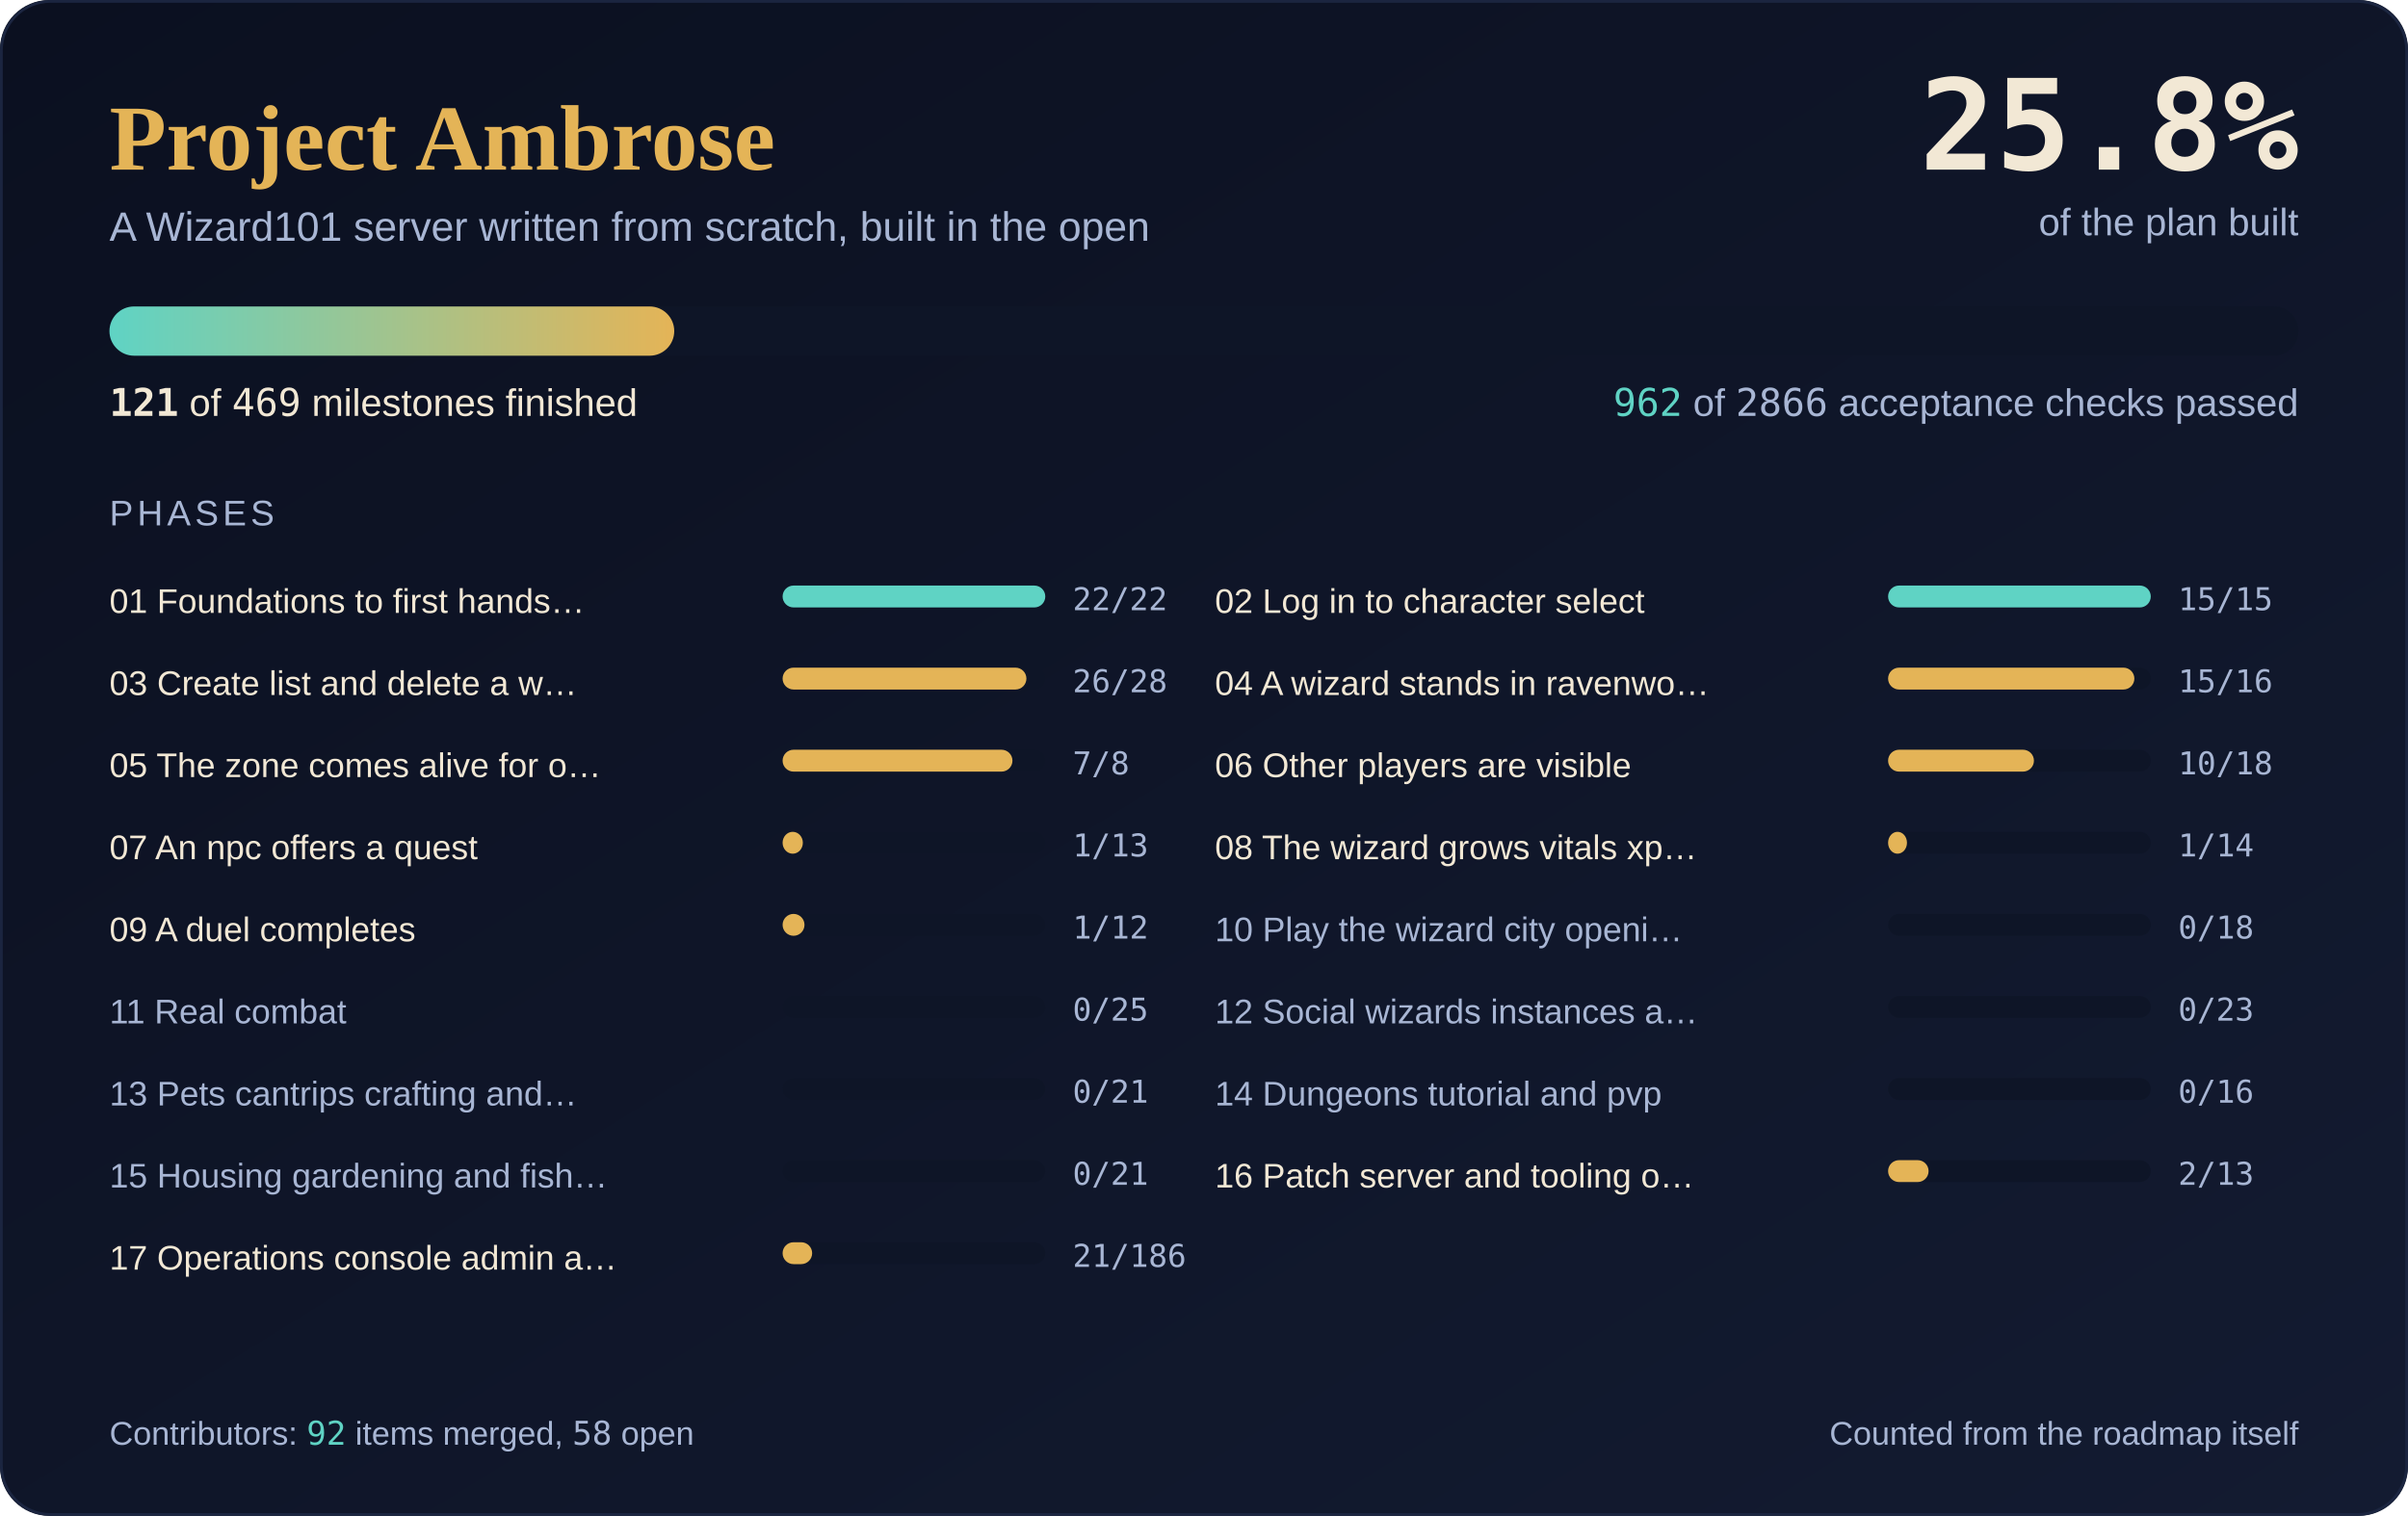
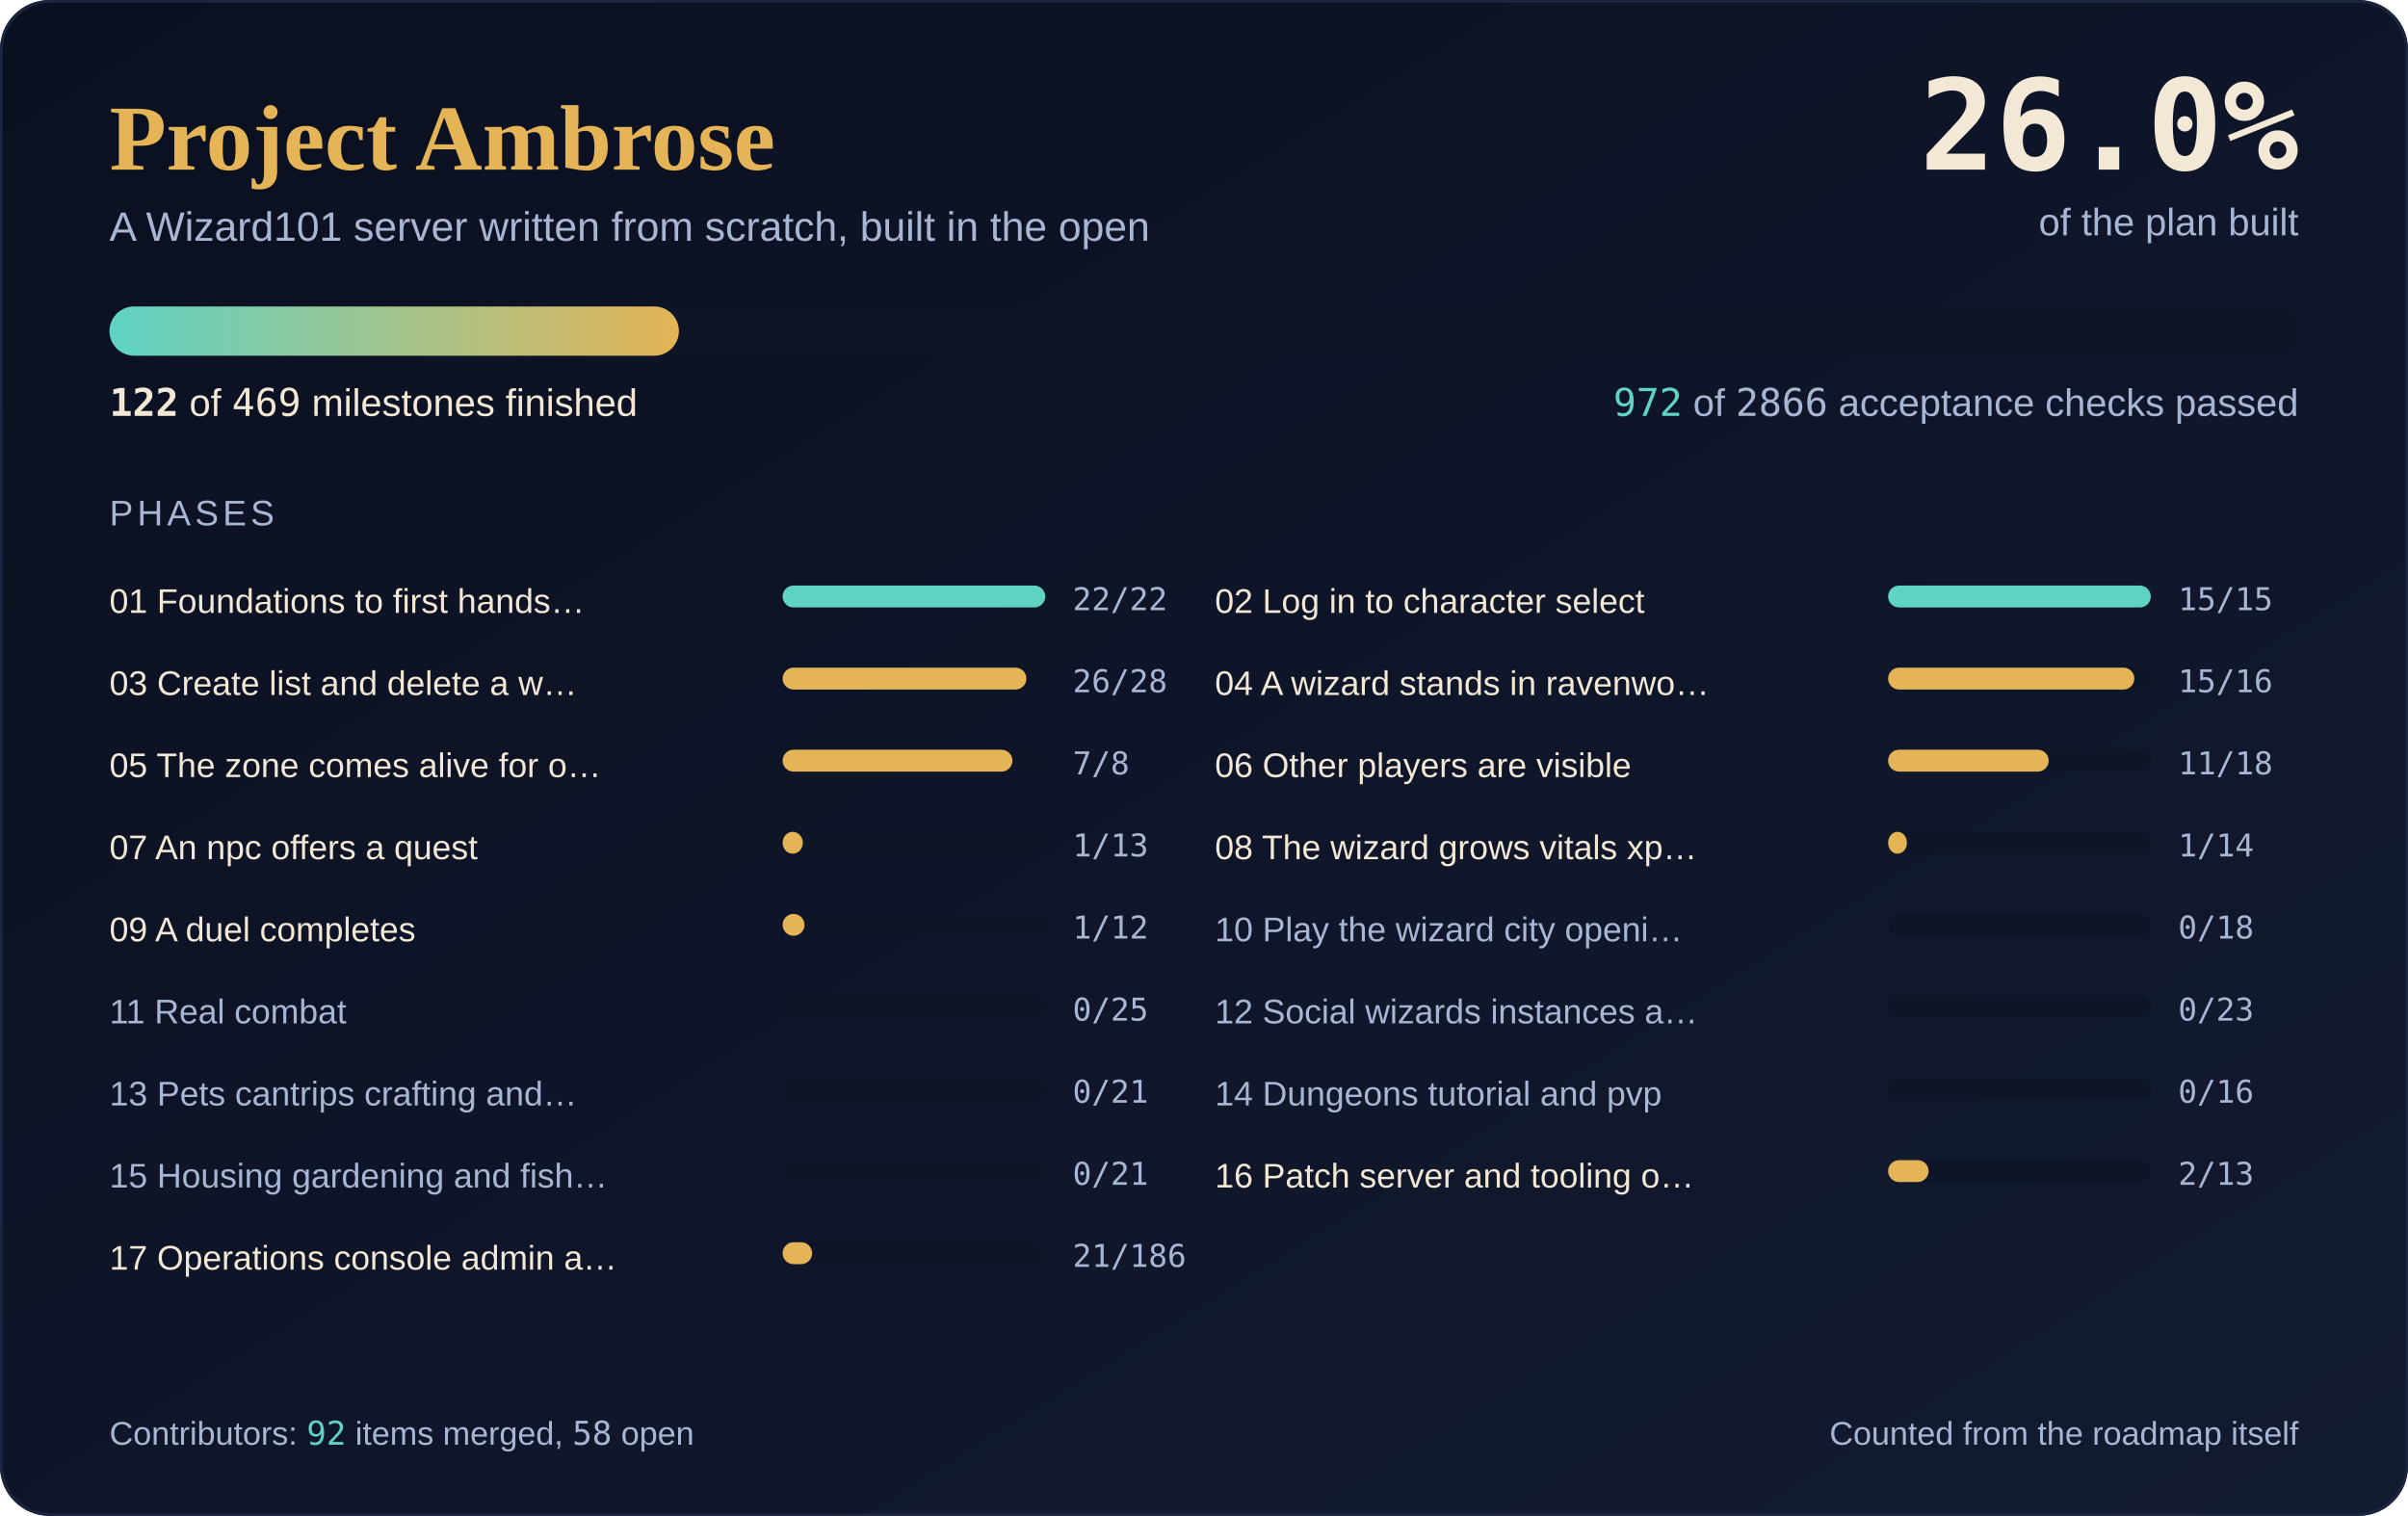
- <svg xmlns="http://www.w3.org/2000/svg" width="880" height="554" viewBox="0 0 880 554" role="img" aria-label="Project Ambrose progress: 121 of 469 milestones complete, 25.8 percent">
+ <svg xmlns="http://www.w3.org/2000/svg" width="880" height="554" viewBox="0 0 880 554" role="img" aria-label="Project Ambrose progress: 122 of 469 milestones complete, 26.0 percent">
  <defs>
    <linearGradient id="sky" x1="0" y1="0" x2="1" y2="1">
      <stop offset="0" stop-color="#0B1020" />
      <stop offset="1" stop-color="#131B31" />
    </linearGradient>
    <linearGradient id="fill" x1="0" y1="0" x2="1" y2="0">
      <stop offset="0" stop-color="#5FD3C4" />
      <stop offset="1" stop-color="#E4B457" />
    </linearGradient>
  </defs>
  <rect width="880" height="554" rx="18" fill="url(#sky)" />
  <rect x="0.5" y="0.5" width="879" height="553" rx="18" fill="none" stroke="#1B2540" />
  <text x="40" y="62" font-family="'Cormorant Garamond', Georgia, 'Times New Roman', serif" font-size="34" font-weight="600" fill="#E4B457">Project Ambrose</text>
  <text x="40" y="88" font-family="Karla, 'Segoe UI', 'Helvetica Neue', Arial, sans-serif" font-size="15" fill="#A8B6D4">A Wizard101 server written from scratch, built in the open</text>
-   <text x="840" y="62" text-anchor="end" font-family="'JetBrains Mono', Consolas, 'DejaVu Sans Mono', monospace" font-size="46" font-weight="700" fill="#F2E8D5">25.8%</text>
+   <text x="840" y="62" text-anchor="end" font-family="'JetBrains Mono', Consolas, 'DejaVu Sans Mono', monospace" font-size="46" font-weight="700" fill="#F2E8D5">26.0%</text>
  <text x="840" y="86" text-anchor="end" font-family="Karla, 'Segoe UI', 'Helvetica Neue', Arial, sans-serif" font-size="14" fill="#A8B6D4">of the plan built</text>
  <rect x="40" y="112" width="800" height="18" rx="9.0" fill="#0E1527" />
-   <rect x="40" y="112" width="206.4" height="18" rx="9.0" fill="url(#fill)" />
+   <rect x="40" y="112" width="208.1" height="18" rx="9.0" fill="url(#fill)" />
  <text x="40" y="152" font-family="Karla, 'Segoe UI', 'Helvetica Neue', Arial, sans-serif" font-size="14" fill="#F2E8D5">
-     <tspan font-family="'JetBrains Mono', Consolas, 'DejaVu Sans Mono', monospace" font-weight="700">121</tspan> of <tspan font-family="'JetBrains Mono', Consolas, 'DejaVu Sans Mono', monospace">469</tspan> milestones finished</text>
+     <tspan font-family="'JetBrains Mono', Consolas, 'DejaVu Sans Mono', monospace" font-weight="700">122</tspan> of <tspan font-family="'JetBrains Mono', Consolas, 'DejaVu Sans Mono', monospace">469</tspan> milestones finished</text>
  <text x="840" y="152" text-anchor="end" font-family="Karla, 'Segoe UI', 'Helvetica Neue', Arial, sans-serif" font-size="14" fill="#A8B6D4">
-     <tspan font-family="'JetBrains Mono', Consolas, 'DejaVu Sans Mono', monospace" fill="#5FD3C4">962</tspan> of <tspan font-family="'JetBrains Mono', Consolas, 'DejaVu Sans Mono', monospace">2866</tspan> acceptance checks passed</text>
+     <tspan font-family="'JetBrains Mono', Consolas, 'DejaVu Sans Mono', monospace" fill="#5FD3C4">972</tspan> of <tspan font-family="'JetBrains Mono', Consolas, 'DejaVu Sans Mono', monospace">2866</tspan> acceptance checks passed</text>
  <text x="40" y="192" font-family="Karla, 'Segoe UI', 'Helvetica Neue', Arial, sans-serif" font-size="13" fill="#A8B6D4" letter-spacing="1.5">PHASES</text>
  <text x="40" y="224" font-family="Karla, 'Segoe UI', 'Helvetica Neue', Arial, sans-serif" font-size="12.5" fill="#F2E8D5">01 Foundations to first hands…</text>
  <rect x="286" y="214" width="96" height="8" rx="4.0" fill="#0E1527" />
  <rect x="286" y="214" width="96.0" height="8" rx="4.0" fill="#5FD3C4" />
  <text x="392" y="223" font-family="'JetBrains Mono', Consolas, 'DejaVu Sans Mono', monospace" font-size="11.5" fill="#A8B6D4">22/22</text>
  <text x="444" y="224" font-family="Karla, 'Segoe UI', 'Helvetica Neue', Arial, sans-serif" font-size="12.5" fill="#F2E8D5">02 Log in to character select</text>
  <rect x="690" y="214" width="96" height="8" rx="4.0" fill="#0E1527" />
  <rect x="690" y="214" width="96.0" height="8" rx="4.0" fill="#5FD3C4" />
  <text x="796" y="223" font-family="'JetBrains Mono', Consolas, 'DejaVu Sans Mono', monospace" font-size="11.5" fill="#A8B6D4">15/15</text>
  <text x="40" y="254" font-family="Karla, 'Segoe UI', 'Helvetica Neue', Arial, sans-serif" font-size="12.5" fill="#F2E8D5">03 Create list and delete a w…</text>
  <rect x="286" y="244" width="96" height="8" rx="4.0" fill="#0E1527" />
  <rect x="286" y="244" width="89.1" height="8" rx="4.0" fill="#E4B457" />
  <text x="392" y="253" font-family="'JetBrains Mono', Consolas, 'DejaVu Sans Mono', monospace" font-size="11.5" fill="#A8B6D4">26/28</text>
  <text x="444" y="254" font-family="Karla, 'Segoe UI', 'Helvetica Neue', Arial, sans-serif" font-size="12.5" fill="#F2E8D5">04 A wizard stands in ravenwo…</text>
  <rect x="690" y="244" width="96" height="8" rx="4.0" fill="#0E1527" />
  <rect x="690" y="244" width="90.0" height="8" rx="4.0" fill="#E4B457" />
  <text x="796" y="253" font-family="'JetBrains Mono', Consolas, 'DejaVu Sans Mono', monospace" font-size="11.5" fill="#A8B6D4">15/16</text>
  <text x="40" y="284" font-family="Karla, 'Segoe UI', 'Helvetica Neue', Arial, sans-serif" font-size="12.5" fill="#F2E8D5">05 The zone comes alive for o…</text>
  <rect x="286" y="274" width="96" height="8" rx="4.0" fill="#0E1527" />
  <rect x="286" y="274" width="84.0" height="8" rx="4.0" fill="#E4B457" />
  <text x="392" y="283" font-family="'JetBrains Mono', Consolas, 'DejaVu Sans Mono', monospace" font-size="11.5" fill="#A8B6D4">7/8</text>
  <text x="444" y="284" font-family="Karla, 'Segoe UI', 'Helvetica Neue', Arial, sans-serif" font-size="12.5" fill="#F2E8D5">06 Other players are visible</text>
  <rect x="690" y="274" width="96" height="8" rx="4.0" fill="#0E1527" />
-   <rect x="690" y="274" width="53.3" height="8" rx="4.0" fill="#E4B457" />
-   <text x="796" y="283" font-family="'JetBrains Mono', Consolas, 'DejaVu Sans Mono', monospace" font-size="11.5" fill="#A8B6D4">10/18</text>
+   <rect x="690" y="274" width="58.7" height="8" rx="4.0" fill="#E4B457" />
+   <text x="796" y="283" font-family="'JetBrains Mono', Consolas, 'DejaVu Sans Mono', monospace" font-size="11.5" fill="#A8B6D4">11/18</text>
  <text x="40" y="314" font-family="Karla, 'Segoe UI', 'Helvetica Neue', Arial, sans-serif" font-size="12.5" fill="#F2E8D5">07 An npc offers a quest</text>
  <rect x="286" y="304" width="96" height="8" rx="4.0" fill="#0E1527" />
  <rect x="286" y="304" width="7.4" height="8" rx="4.0" fill="#E4B457" />
  <text x="392" y="313" font-family="'JetBrains Mono', Consolas, 'DejaVu Sans Mono', monospace" font-size="11.5" fill="#A8B6D4">1/13</text>
  <text x="444" y="314" font-family="Karla, 'Segoe UI', 'Helvetica Neue', Arial, sans-serif" font-size="12.5" fill="#F2E8D5">08 The wizard grows vitals xp…</text>
  <rect x="690" y="304" width="96" height="8" rx="4.0" fill="#0E1527" />
  <rect x="690" y="304" width="6.9" height="8" rx="4.0" fill="#E4B457" />
  <text x="796" y="313" font-family="'JetBrains Mono', Consolas, 'DejaVu Sans Mono', monospace" font-size="11.5" fill="#A8B6D4">1/14</text>
  <text x="40" y="344" font-family="Karla, 'Segoe UI', 'Helvetica Neue', Arial, sans-serif" font-size="12.5" fill="#F2E8D5">09 A duel completes</text>
  <rect x="286" y="334" width="96" height="8" rx="4.0" fill="#0E1527" />
  <rect x="286" y="334" width="8.0" height="8" rx="4.0" fill="#E4B457" />
  <text x="392" y="343" font-family="'JetBrains Mono', Consolas, 'DejaVu Sans Mono', monospace" font-size="11.5" fill="#A8B6D4">1/12</text>
  <text x="444" y="344" font-family="Karla, 'Segoe UI', 'Helvetica Neue', Arial, sans-serif" font-size="12.5" fill="#A8B6D4">10 Play the wizard city openi…</text>
  <rect x="690" y="334" width="96" height="8" rx="4.0" fill="#0E1527" />
  <text x="796" y="343" font-family="'JetBrains Mono', Consolas, 'DejaVu Sans Mono', monospace" font-size="11.5" fill="#A8B6D4">0/18</text>
  <text x="40" y="374" font-family="Karla, 'Segoe UI', 'Helvetica Neue', Arial, sans-serif" font-size="12.5" fill="#A8B6D4">11 Real combat</text>
  <rect x="286" y="364" width="96" height="8" rx="4.0" fill="#0E1527" />
  <text x="392" y="373" font-family="'JetBrains Mono', Consolas, 'DejaVu Sans Mono', monospace" font-size="11.5" fill="#A8B6D4">0/25</text>
  <text x="444" y="374" font-family="Karla, 'Segoe UI', 'Helvetica Neue', Arial, sans-serif" font-size="12.5" fill="#A8B6D4">12 Social wizards instances a…</text>
  <rect x="690" y="364" width="96" height="8" rx="4.0" fill="#0E1527" />
  <text x="796" y="373" font-family="'JetBrains Mono', Consolas, 'DejaVu Sans Mono', monospace" font-size="11.5" fill="#A8B6D4">0/23</text>
  <text x="40" y="404" font-family="Karla, 'Segoe UI', 'Helvetica Neue', Arial, sans-serif" font-size="12.5" fill="#A8B6D4">13 Pets cantrips crafting and…</text>
  <rect x="286" y="394" width="96" height="8" rx="4.0" fill="#0E1527" />
  <text x="392" y="403" font-family="'JetBrains Mono', Consolas, 'DejaVu Sans Mono', monospace" font-size="11.5" fill="#A8B6D4">0/21</text>
  <text x="444" y="404" font-family="Karla, 'Segoe UI', 'Helvetica Neue', Arial, sans-serif" font-size="12.5" fill="#A8B6D4">14 Dungeons tutorial and pvp</text>
  <rect x="690" y="394" width="96" height="8" rx="4.0" fill="#0E1527" />
  <text x="796" y="403" font-family="'JetBrains Mono', Consolas, 'DejaVu Sans Mono', monospace" font-size="11.5" fill="#A8B6D4">0/16</text>
  <text x="40" y="434" font-family="Karla, 'Segoe UI', 'Helvetica Neue', Arial, sans-serif" font-size="12.5" fill="#A8B6D4">15 Housing gardening and fish…</text>
  <rect x="286" y="424" width="96" height="8" rx="4.0" fill="#0E1527" />
  <text x="392" y="433" font-family="'JetBrains Mono', Consolas, 'DejaVu Sans Mono', monospace" font-size="11.5" fill="#A8B6D4">0/21</text>
  <text x="444" y="434" font-family="Karla, 'Segoe UI', 'Helvetica Neue', Arial, sans-serif" font-size="12.5" fill="#F2E8D5">16 Patch server and tooling o…</text>
  <rect x="690" y="424" width="96" height="8" rx="4.0" fill="#0E1527" />
  <rect x="690" y="424" width="14.8" height="8" rx="4.0" fill="#E4B457" />
  <text x="796" y="433" font-family="'JetBrains Mono', Consolas, 'DejaVu Sans Mono', monospace" font-size="11.5" fill="#A8B6D4">2/13</text>
  <text x="40" y="464" font-family="Karla, 'Segoe UI', 'Helvetica Neue', Arial, sans-serif" font-size="12.5" fill="#F2E8D5">17 Operations console admin a…</text>
  <rect x="286" y="454" width="96" height="8" rx="4.0" fill="#0E1527" />
  <rect x="286" y="454" width="10.8" height="8" rx="4.0" fill="#E4B457" />
  <text x="392" y="463" font-family="'JetBrains Mono', Consolas, 'DejaVu Sans Mono', monospace" font-size="11.5" fill="#A8B6D4">21/186</text>
  <text x="40" y="528" font-family="Karla, 'Segoe UI', 'Helvetica Neue', Arial, sans-serif" font-size="12" fill="#A8B6D4">Contributors: <tspan font-family="'JetBrains Mono', Consolas, 'DejaVu Sans Mono', monospace" fill="#5FD3C4">92</tspan> items merged, <tspan font-family="'JetBrains Mono', Consolas, 'DejaVu Sans Mono', monospace">58</tspan> open</text>
  <text x="840" y="528" text-anchor="end" font-family="Karla, 'Segoe UI', 'Helvetica Neue', Arial, sans-serif" font-size="12" fill="#A8B6D4">Counted from the roadmap itself</text>
</svg>
